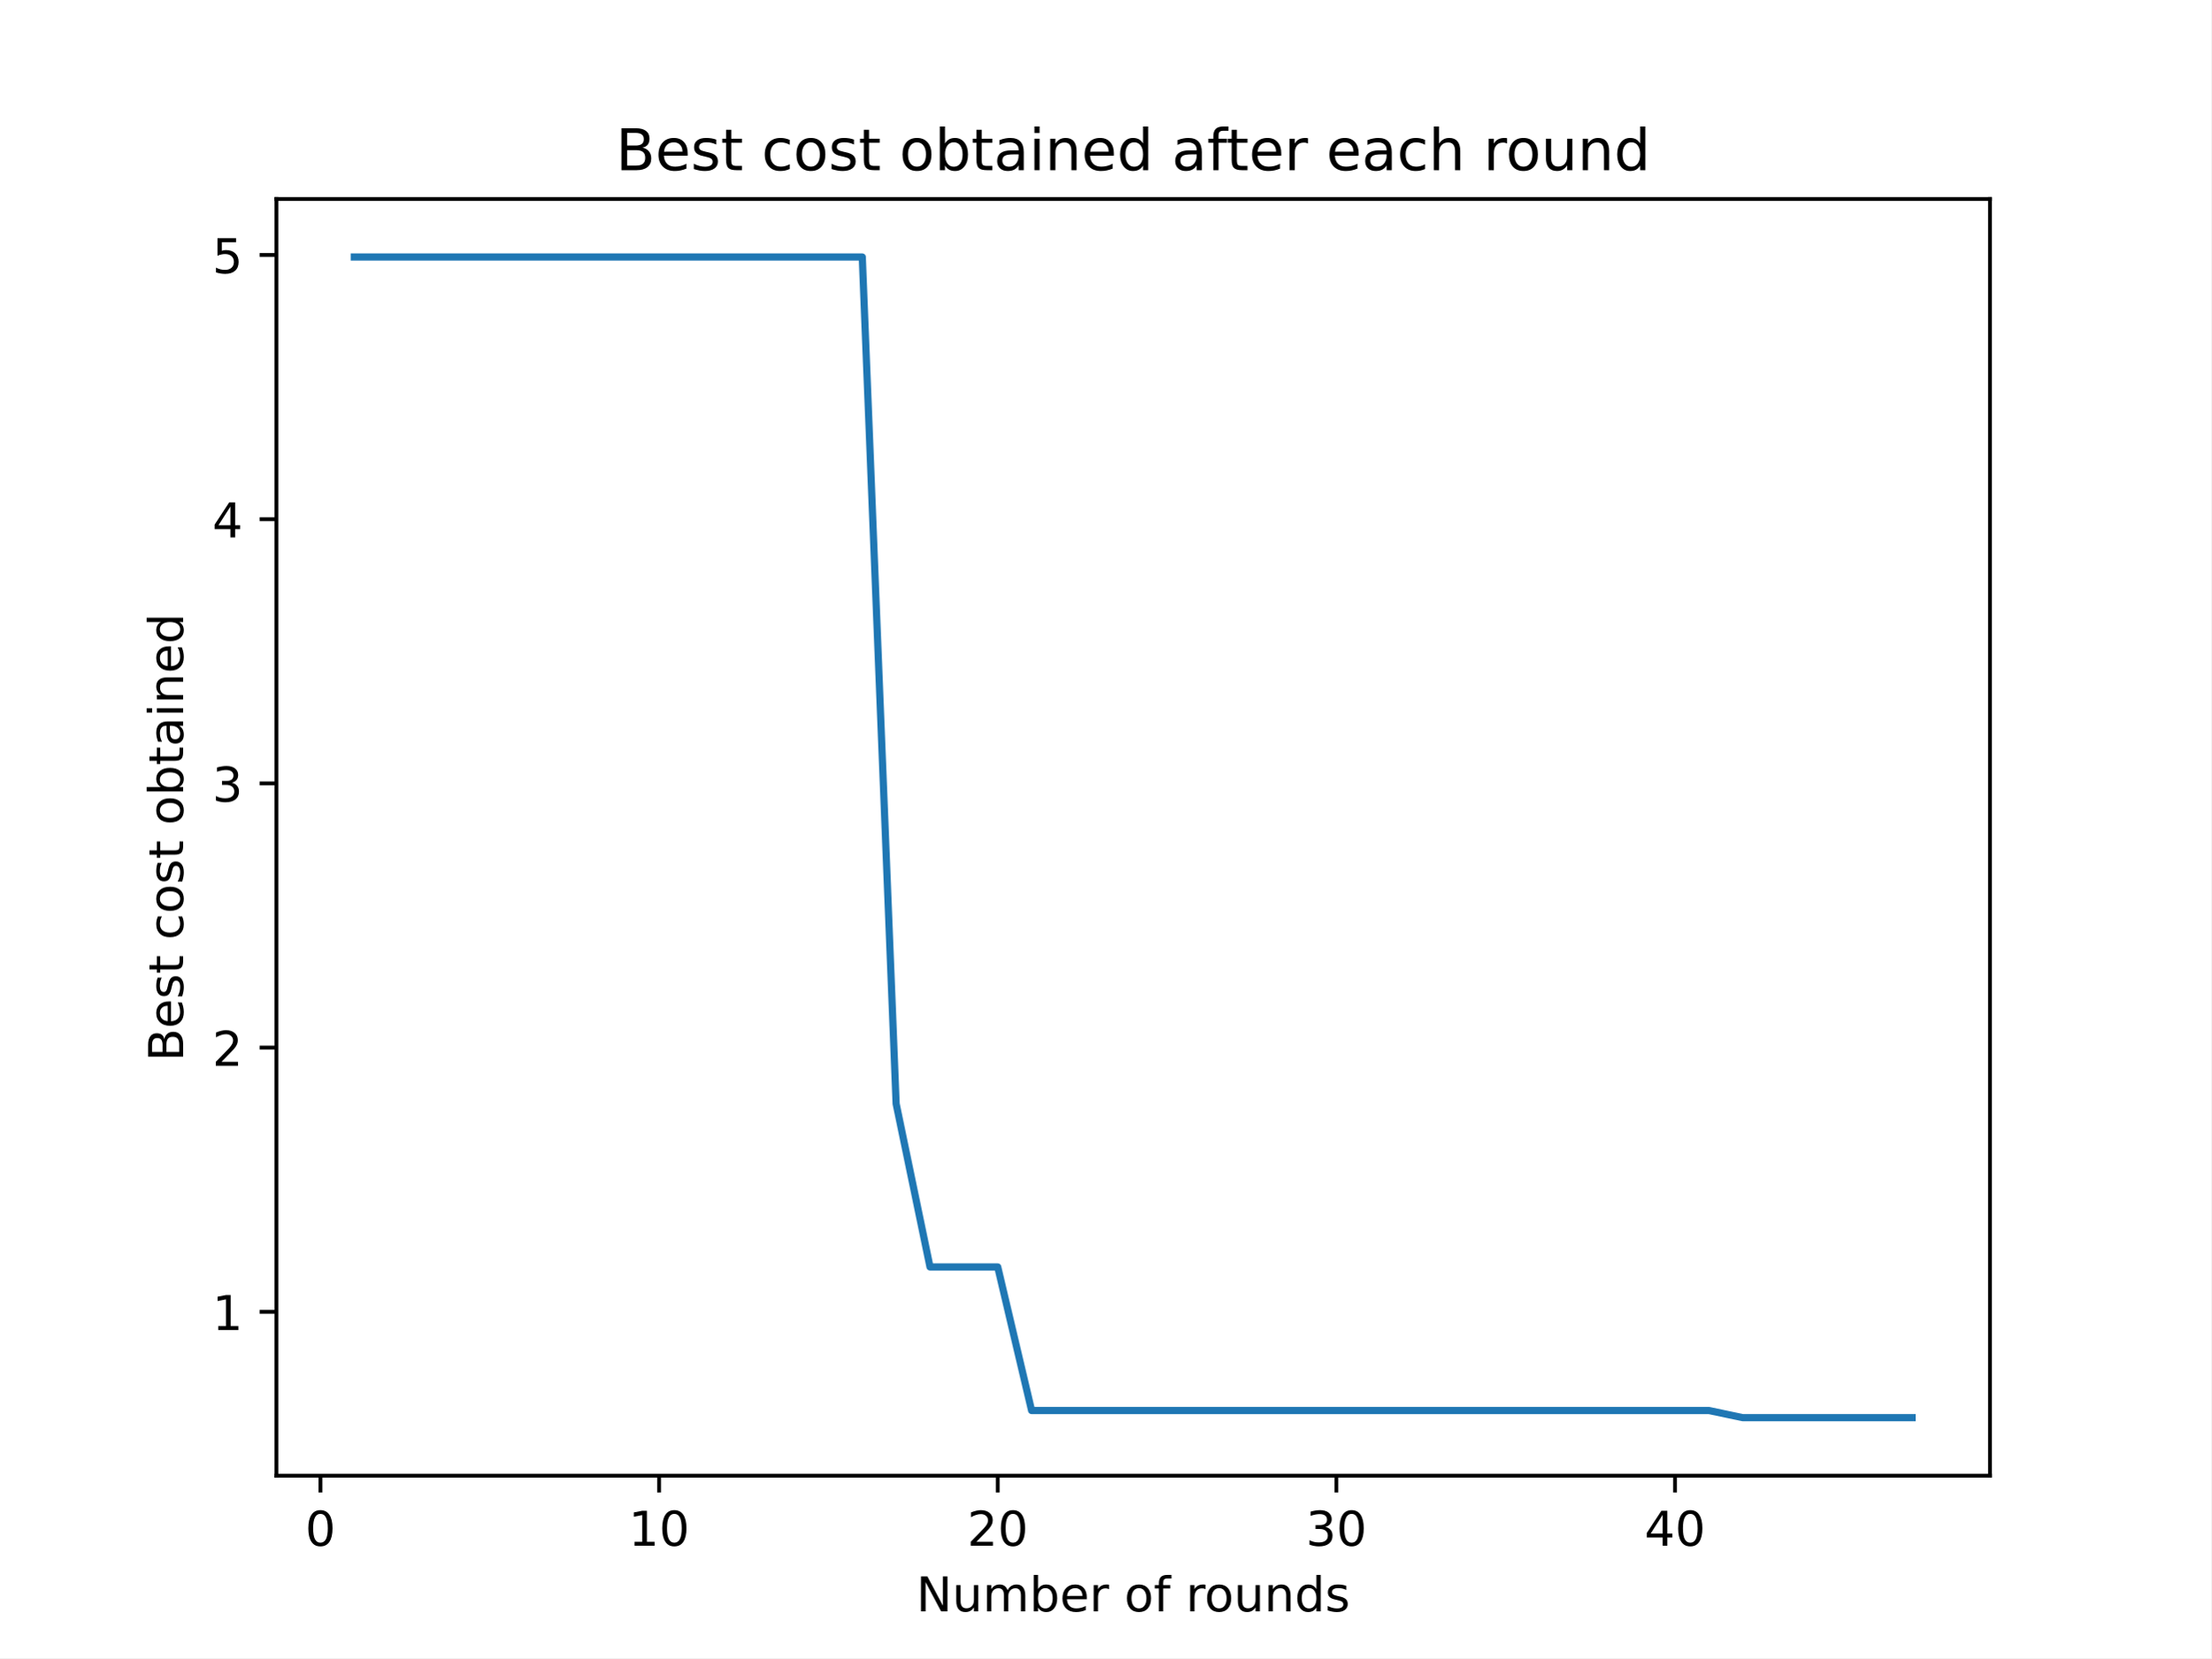
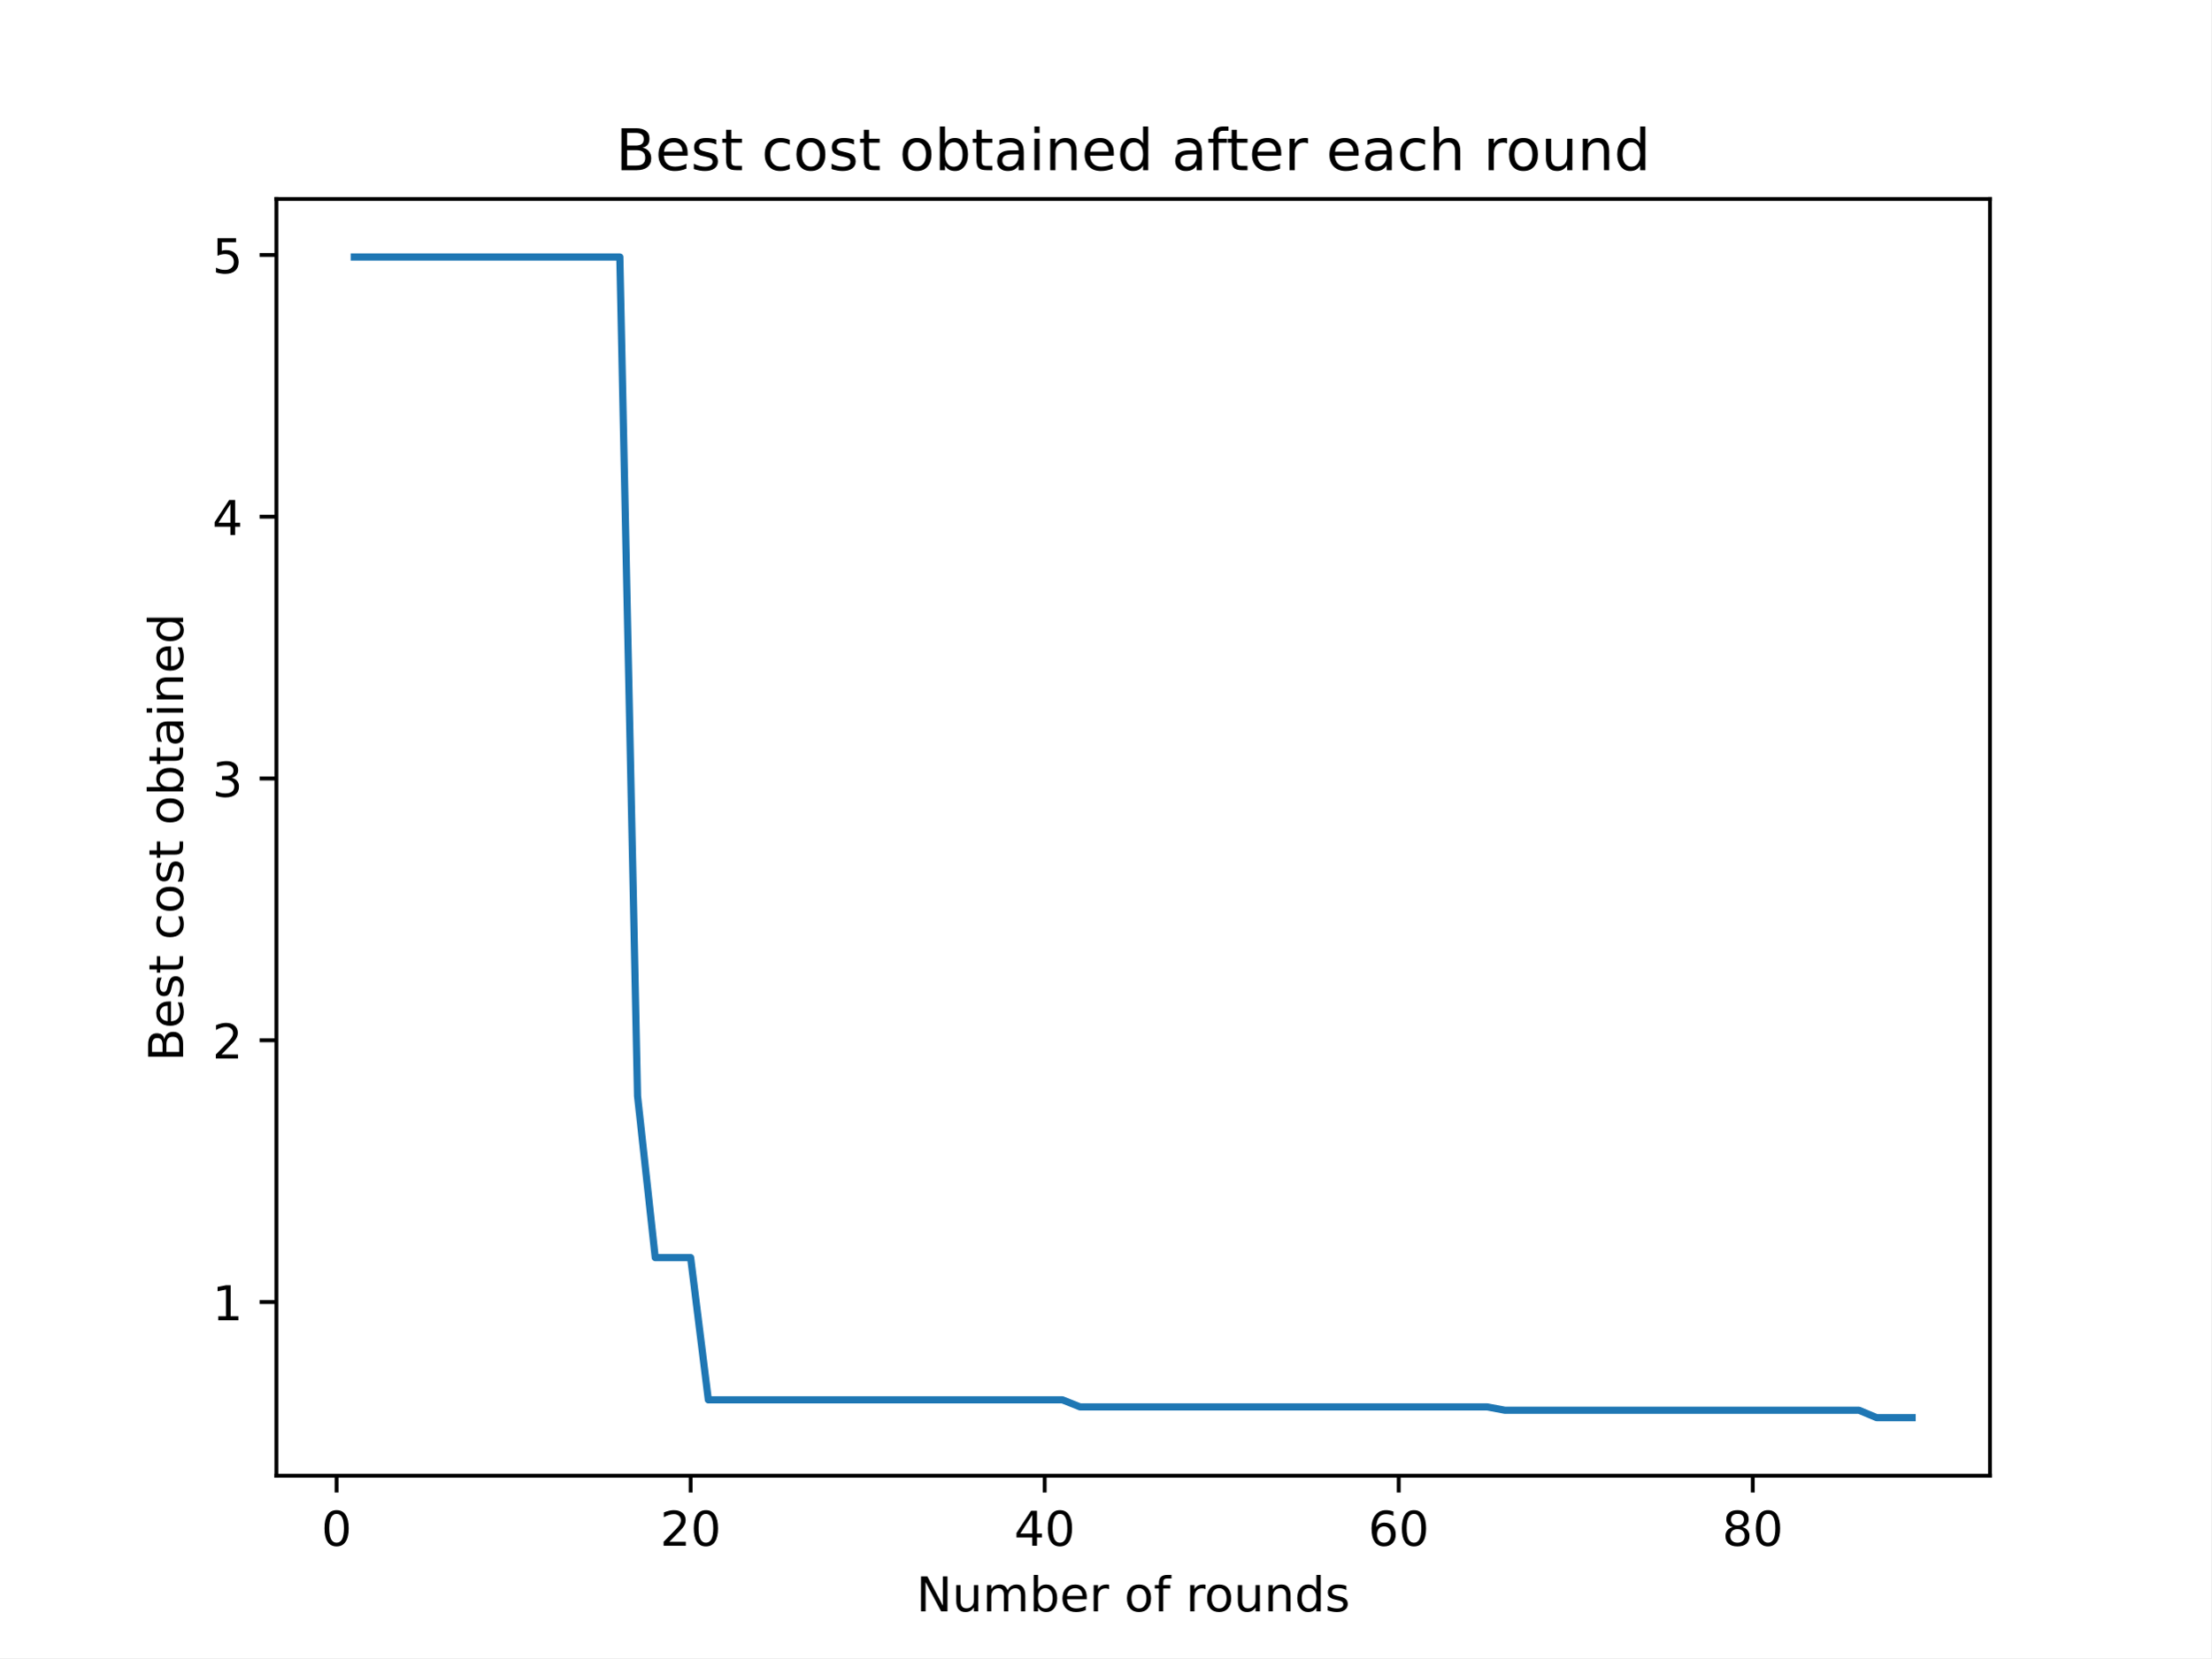
<svg xmlns="http://www.w3.org/2000/svg" xmlns:xlink="http://www.w3.org/1999/xlink" height="345.6pt" version="1.1" viewBox="0 0 460.8 345.6" width="460.8pt">
  <defs>
    <style type="text/css">*{stroke-linecap:butt;stroke-linejoin:round;}</style>
  </defs>
  <g id="figure_1">
    <g id="patch_1">
      <path d="M 0 345.6  L 460.8 345.6  L 460.8 0  L 0 0  z " style="fill:#ffffff;" />
    </g>
    <g id="axes_1">
      <g id="patch_2">
        <path d="M 57.6 307.584  L 414.72 307.584  L 414.72 41.472  L 57.6 41.472  z " style="fill:#ffffff;" />
      </g>
      <g id="matplotlib.axis_1">
        <g id="xtick_1">
          <g id="line2d_1">
            <defs>
-               <path d="M 0 0  L 0 3.5  " id="m5c3ffb0a10" style="stroke:#000000;stroke-width:0.8;" />
-             </defs>
-             <g>
-               <use style="stroke:#000000;stroke-width:0.8;" x="66.775" xlink:href="#m5c3ffb0a10" y="307.584" />
+               <path d="M 0 0  L 0 3.5  " id="m50b54defd4" style="stroke:#000000;stroke-width:0.8;" />
+             </defs>
+             <g>
+               <use style="stroke:#000000;stroke-width:0.8;" x="70.143" xlink:href="#m50b54defd4" y="307.584" />
            </g>
          </g>
          <g id="text_1">
-             <g transform="translate(63.59377 322.1824)scale(0.1 -0.1)">
+             <g transform="translate(66.96222 322.1824)scale(0.1 -0.1)">
              <defs>
                <path d="M 31.781 66.406  Q 24.172 66.406 20.328 58.906  Q 16.5 51.422 16.5 36.375  Q 16.5 21.391 20.328 13.891  Q 24.172 6.391 31.781 6.391  Q 39.453 6.391 43.281 13.891  Q 47.125 21.391 47.125 36.375  Q 47.125 51.422 43.281 58.906  Q 39.453 66.406 31.781 66.406  z M 31.781 74.219  Q 44.047 74.219 50.516 64.516  Q 56.984 54.828 56.984 36.375  Q 56.984 17.969 50.516 8.266  Q 44.047 -1.422 31.781 -1.422  Q 19.531 -1.422 13.062 8.266  Q 6.594 17.969 6.594 36.375  Q 6.594 54.828 13.062 64.516  Q 19.531 74.219 31.781 74.219  z " id="DejaVuSans-48" />
              </defs>
              <use xlink:href="#DejaVuSans-48" />
            </g>
          </g>
        </g>
        <g id="xtick_2">
          <g id="line2d_2">
            <g>
-               <use style="stroke:#000000;stroke-width:0.8;" x="137.352" xlink:href="#m5c3ffb0a10" y="307.584" />
+               <use style="stroke:#000000;stroke-width:0.8;" x="143.929" xlink:href="#m50b54defd4" y="307.584" />
            </g>
          </g>
          <g id="text_2">
-             <g transform="translate(130.9896 322.1824)scale(0.1 -0.1)">
-               <defs>
-                 <path d="M 12.406 8.297  L 28.516 8.297  L 28.516 63.922  L 10.984 60.406  L 10.984 69.391  L 28.422 72.906  L 38.281 72.906  L 38.281 8.297  L 54.391 8.297  L 54.391 0  L 12.406 0  z " id="DejaVuSans-49" />
-               </defs>
-               <use xlink:href="#DejaVuSans-49" />
+             <g transform="translate(137.5661 322.1824)scale(0.1 -0.1)">
+               <defs>
+                 <path d="M 19.188 8.297  L 53.609 8.297  L 53.609 0  L 7.328 0  L 7.328 8.297  Q 12.938 14.109 22.625 23.891  Q 32.328 33.688 34.812 36.531  Q 39.547 41.844 41.422 45.531  Q 43.312 49.219 43.312 52.781  Q 43.312 58.594 39.234 62.25  Q 35.156 65.922 28.609 65.922  Q 23.969 65.922 18.812 64.312  Q 13.672 62.703 7.812 59.422  L 7.812 69.391  Q 13.766 71.781 18.938 73  Q 24.125 74.219 28.422 74.219  Q 39.75 74.219 46.484 68.547  Q 53.219 62.891 53.219 53.422  Q 53.219 48.922 51.531 44.891  Q 49.859 40.875 45.406 35.406  Q 44.188 33.984 37.641 27.219  Q 31.109 20.453 19.188 8.297  z " id="DejaVuSans-50" />
+               </defs>
+               <use xlink:href="#DejaVuSans-50" />
              <use x="63.623" xlink:href="#DejaVuSans-48" />
            </g>
          </g>
        </g>
        <g id="xtick_3">
          <g id="line2d_3">
            <g>
-               <use style="stroke:#000000;stroke-width:0.8;" x="207.929" xlink:href="#m5c3ffb0a10" y="307.584" />
+               <use style="stroke:#000000;stroke-width:0.8;" x="217.714" xlink:href="#m50b54defd4" y="307.584" />
            </g>
          </g>
          <g id="text_3">
-             <g transform="translate(201.5667 322.1824)scale(0.1 -0.1)">
-               <defs>
-                 <path d="M 19.188 8.297  L 53.609 8.297  L 53.609 0  L 7.328 0  L 7.328 8.297  Q 12.938 14.109 22.625 23.891  Q 32.328 33.688 34.812 36.531  Q 39.547 41.844 41.422 45.531  Q 43.312 49.219 43.312 52.781  Q 43.312 58.594 39.234 62.25  Q 35.156 65.922 28.609 65.922  Q 23.969 65.922 18.812 64.312  Q 13.672 62.703 7.812 59.422  L 7.812 69.391  Q 13.766 71.781 18.938 73  Q 24.125 74.219 28.422 74.219  Q 39.75 74.219 46.484 68.547  Q 53.219 62.891 53.219 53.422  Q 53.219 48.922 51.531 44.891  Q 49.859 40.875 45.406 35.406  Q 44.188 33.984 37.641 27.219  Q 31.109 20.453 19.188 8.297  z " id="DejaVuSans-50" />
-               </defs>
-               <use xlink:href="#DejaVuSans-50" />
+             <g transform="translate(211.3512 322.1824)scale(0.1 -0.1)">
+               <defs>
+                 <path d="M 37.797 64.312  L 12.891 25.391  L 37.797 25.391  z M 35.203 72.906  L 47.609 72.906  L 47.609 25.391  L 58.016 25.391  L 58.016 17.188  L 47.609 17.188  L 47.609 0  L 37.797 0  L 37.797 17.188  L 4.891 17.188  L 4.891 26.703  z " id="DejaVuSans-52" />
+               </defs>
+               <use xlink:href="#DejaVuSans-52" />
              <use x="63.623" xlink:href="#DejaVuSans-48" />
            </g>
          </g>
        </g>
        <g id="xtick_4">
          <g id="line2d_4">
            <g>
-               <use style="stroke:#000000;stroke-width:0.8;" x="278.506" xlink:href="#m5c3ffb0a10" y="307.584" />
+               <use style="stroke:#000000;stroke-width:0.8;" x="291.499" xlink:href="#m50b54defd4" y="307.584" />
            </g>
          </g>
          <g id="text_4">
-             <g transform="translate(272.1437 322.1824)scale(0.1 -0.1)">
-               <defs>
-                 <path d="M 40.578 39.312  Q 47.656 37.797 51.625 33  Q 55.609 28.219 55.609 21.188  Q 55.609 10.406 48.188 4.484  Q 40.766 -1.422 27.094 -1.422  Q 22.516 -1.422 17.656 -0.516  Q 12.797 0.391 7.625 2.203  L 7.625 11.719  Q 11.719 9.328 16.594 8.109  Q 21.484 6.891 26.812 6.891  Q 36.078 6.891 40.938 10.547  Q 45.797 14.203 45.797 21.188  Q 45.797 27.641 41.281 31.266  Q 36.766 34.906 28.719 34.906  L 20.219 34.906  L 20.219 43.016  L 29.109 43.016  Q 36.375 43.016 40.234 45.922  Q 44.094 48.828 44.094 54.297  Q 44.094 59.906 40.109 62.906  Q 36.141 65.922 28.719 65.922  Q 24.656 65.922 20.016 65.031  Q 15.375 64.156 9.812 62.312  L 9.812 71.094  Q 15.438 72.656 20.344 73.438  Q 25.25 74.219 29.594 74.219  Q 40.828 74.219 47.359 69.109  Q 53.906 64.016 53.906 55.328  Q 53.906 49.266 50.438 45.094  Q 46.969 40.922 40.578 39.312  z " id="DejaVuSans-51" />
-               </defs>
-               <use xlink:href="#DejaVuSans-51" />
+             <g transform="translate(285.1363 322.1824)scale(0.1 -0.1)">
+               <defs>
+                 <path d="M 33.016 40.375  Q 26.375 40.375 22.484 35.828  Q 18.609 31.297 18.609 23.391  Q 18.609 15.531 22.484 10.953  Q 26.375 6.391 33.016 6.391  Q 39.656 6.391 43.531 10.953  Q 47.406 15.531 47.406 23.391  Q 47.406 31.297 43.531 35.828  Q 39.656 40.375 33.016 40.375  z M 52.594 71.297  L 52.594 62.312  Q 48.875 64.062 45.094 64.984  Q 41.312 65.922 37.594 65.922  Q 27.828 65.922 22.672 59.328  Q 17.531 52.734 16.797 39.406  Q 19.672 43.656 24.016 45.922  Q 28.375 48.188 33.594 48.188  Q 44.578 48.188 50.953 41.516  Q 57.328 34.859 57.328 23.391  Q 57.328 12.156 50.688 5.359  Q 44.047 -1.422 33.016 -1.422  Q 20.359 -1.422 13.672 8.266  Q 6.984 17.969 6.984 36.375  Q 6.984 53.656 15.188 63.938  Q 23.391 74.219 37.203 74.219  Q 40.922 74.219 44.703 73.484  Q 48.484 72.75 52.594 71.297  z " id="DejaVuSans-54" />
+               </defs>
+               <use xlink:href="#DejaVuSans-54" />
              <use x="63.623" xlink:href="#DejaVuSans-48" />
            </g>
          </g>
        </g>
        <g id="xtick_5">
          <g id="line2d_5">
            <g>
-               <use style="stroke:#000000;stroke-width:0.8;" x="349.083" xlink:href="#m5c3ffb0a10" y="307.584" />
+               <use style="stroke:#000000;stroke-width:0.8;" x="365.284" xlink:href="#m50b54defd4" y="307.584" />
            </g>
          </g>
          <g id="text_5">
-             <g transform="translate(342.7208 322.1824)scale(0.1 -0.1)">
-               <defs>
-                 <path d="M 37.797 64.312  L 12.891 25.391  L 37.797 25.391  z M 35.203 72.906  L 47.609 72.906  L 47.609 25.391  L 58.016 25.391  L 58.016 17.188  L 47.609 17.188  L 47.609 0  L 37.797 0  L 37.797 17.188  L 4.891 17.188  L 4.891 26.703  z " id="DejaVuSans-52" />
-               </defs>
-               <use xlink:href="#DejaVuSans-52" />
+             <g transform="translate(358.9215 322.1824)scale(0.1 -0.1)">
+               <defs>
+                 <path d="M 31.781 34.625  Q 24.75 34.625 20.719 30.859  Q 16.703 27.094 16.703 20.516  Q 16.703 13.922 20.719 10.156  Q 24.75 6.391 31.781 6.391  Q 38.812 6.391 42.859 10.172  Q 46.922 13.969 46.922 20.516  Q 46.922 27.094 42.891 30.859  Q 38.875 34.625 31.781 34.625  z M 21.922 38.812  Q 15.578 40.375 12.031 44.719  Q 8.5 49.078 8.5 55.328  Q 8.5 64.062 14.719 69.141  Q 20.953 74.219 31.781 74.219  Q 42.672 74.219 48.875 69.141  Q 55.078 64.062 55.078 55.328  Q 55.078 49.078 51.531 44.719  Q 48 40.375 41.703 38.812  Q 48.828 37.156 52.797 32.312  Q 56.781 27.484 56.781 20.516  Q 56.781 9.906 50.312 4.234  Q 43.844 -1.422 31.781 -1.422  Q 19.734 -1.422 13.25 4.234  Q 6.781 9.906 6.781 20.516  Q 6.781 27.484 10.781 32.312  Q 14.797 37.156 21.922 38.812  z M 18.312 54.391  Q 18.312 48.734 21.844 45.562  Q 25.391 42.391 31.781 42.391  Q 38.141 42.391 41.719 45.562  Q 45.312 48.734 45.312 54.391  Q 45.312 60.062 41.719 63.234  Q 38.141 66.406 31.781 66.406  Q 25.391 66.406 21.844 63.234  Q 18.312 60.062 18.312 54.391  z " id="DejaVuSans-56" />
+               </defs>
+               <use xlink:href="#DejaVuSans-56" />
              <use x="63.623" xlink:href="#DejaVuSans-48" />
            </g>
          </g>
        </g>
        <g id="text_6">
          <g transform="translate(190.9577 335.8606)scale(0.1 -0.1)">
            <defs>
              <path d="M 9.812 72.906  L 23.094 72.906  L 55.422 11.922  L 55.422 72.906  L 64.984 72.906  L 64.984 0  L 51.703 0  L 19.391 60.984  L 19.391 0  L 9.812 0  z " id="DejaVuSans-78" />
              <path d="M 8.5 21.578  L 8.5 54.688  L 17.484 54.688  L 17.484 21.922  Q 17.484 14.156 20.5 10.266  Q 23.531 6.391 29.594 6.391  Q 36.859 6.391 41.078 11.031  Q 45.312 15.672 45.312 23.688  L 45.312 54.688  L 54.297 54.688  L 54.297 0  L 45.312 0  L 45.312 8.406  Q 42.047 3.422 37.719 1  Q 33.406 -1.422 27.688 -1.422  Q 18.266 -1.422 13.375 4.438  Q 8.5 10.297 8.5 21.578  z M 31.109 56  z " id="DejaVuSans-117" />
              <path d="M 52 44.188  Q 55.375 50.25 60.062 53.125  Q 64.75 56 71.094 56  Q 79.641 56 84.281 50.016  Q 88.922 44.047 88.922 33.016  L 88.922 0  L 79.891 0  L 79.891 32.719  Q 79.891 40.578 77.094 44.375  Q 74.312 48.188 68.609 48.188  Q 61.625 48.188 57.562 43.547  Q 53.516 38.922 53.516 30.906  L 53.516 0  L 44.484 0  L 44.484 32.719  Q 44.484 40.625 41.703 44.406  Q 38.922 48.188 33.109 48.188  Q 26.219 48.188 22.156 43.531  Q 18.109 38.875 18.109 30.906  L 18.109 0  L 9.078 0  L 9.078 54.688  L 18.109 54.688  L 18.109 46.188  Q 21.188 51.219 25.484 53.609  Q 29.781 56 35.688 56  Q 41.656 56 45.828 52.969  Q 50 49.953 52 44.188  z " id="DejaVuSans-109" />
              <path d="M 48.688 27.297  Q 48.688 37.203 44.609 42.844  Q 40.531 48.484 33.406 48.484  Q 26.266 48.484 22.188 42.844  Q 18.109 37.203 18.109 27.297  Q 18.109 17.391 22.188 11.75  Q 26.266 6.109 33.406 6.109  Q 40.531 6.109 44.609 11.75  Q 48.688 17.391 48.688 27.297  z M 18.109 46.391  Q 20.953 51.266 25.266 53.625  Q 29.594 56 35.594 56  Q 45.562 56 51.781 48.094  Q 58.016 40.188 58.016 27.297  Q 58.016 14.406 51.781 6.484  Q 45.562 -1.422 35.594 -1.422  Q 29.594 -1.422 25.266 0.953  Q 20.953 3.328 18.109 8.203  L 18.109 0  L 9.078 0  L 9.078 75.984  L 18.109 75.984  z " id="DejaVuSans-98" />
              <path d="M 56.203 29.594  L 56.203 25.203  L 14.891 25.203  Q 15.484 15.922 20.484 11.062  Q 25.484 6.203 34.422 6.203  Q 39.594 6.203 44.453 7.469  Q 49.312 8.734 54.109 11.281  L 54.109 2.781  Q 49.266 0.734 44.188 -0.344  Q 39.109 -1.422 33.891 -1.422  Q 20.797 -1.422 13.156 6.188  Q 5.516 13.812 5.516 26.812  Q 5.516 40.234 12.766 48.109  Q 20.016 56 32.328 56  Q 43.359 56 49.781 48.891  Q 56.203 41.797 56.203 29.594  z M 47.219 32.234  Q 47.125 39.594 43.094 43.984  Q 39.062 48.391 32.422 48.391  Q 24.906 48.391 20.391 44.141  Q 15.875 39.891 15.188 32.172  z " id="DejaVuSans-101" />
              <path d="M 41.109 46.297  Q 39.594 47.172 37.812 47.578  Q 36.031 48 33.891 48  Q 26.266 48 22.188 43.047  Q 18.109 38.094 18.109 28.812  L 18.109 0  L 9.078 0  L 9.078 54.688  L 18.109 54.688  L 18.109 46.188  Q 20.953 51.172 25.484 53.578  Q 30.031 56 36.531 56  Q 37.453 56 38.578 55.875  Q 39.703 55.766 41.062 55.516  z " id="DejaVuSans-114" />
              <path id="DejaVuSans-32" />
              <path d="M 30.609 48.391  Q 23.391 48.391 19.188 42.75  Q 14.984 37.109 14.984 27.297  Q 14.984 17.484 19.156 11.844  Q 23.344 6.203 30.609 6.203  Q 37.797 6.203 41.984 11.859  Q 46.188 17.531 46.188 27.297  Q 46.188 37.016 41.984 42.703  Q 37.797 48.391 30.609 48.391  z M 30.609 56  Q 42.328 56 49.016 48.375  Q 55.719 40.766 55.719 27.297  Q 55.719 13.875 49.016 6.219  Q 42.328 -1.422 30.609 -1.422  Q 18.844 -1.422 12.172 6.219  Q 5.516 13.875 5.516 27.297  Q 5.516 40.766 12.172 48.375  Q 18.844 56 30.609 56  z " id="DejaVuSans-111" />
              <path d="M 37.109 75.984  L 37.109 68.5  L 28.516 68.5  Q 23.688 68.5 21.797 66.547  Q 19.922 64.594 19.922 59.516  L 19.922 54.688  L 34.719 54.688  L 34.719 47.703  L 19.922 47.703  L 19.922 0  L 10.891 0  L 10.891 47.703  L 2.297 47.703  L 2.297 54.688  L 10.891 54.688  L 10.891 58.5  Q 10.891 67.625 15.141 71.797  Q 19.391 75.984 28.609 75.984  z " id="DejaVuSans-102" />
              <path d="M 54.891 33.016  L 54.891 0  L 45.906 0  L 45.906 32.719  Q 45.906 40.484 42.875 44.328  Q 39.844 48.188 33.797 48.188  Q 26.516 48.188 22.312 43.547  Q 18.109 38.922 18.109 30.906  L 18.109 0  L 9.078 0  L 9.078 54.688  L 18.109 54.688  L 18.109 46.188  Q 21.344 51.125 25.703 53.562  Q 30.078 56 35.797 56  Q 45.219 56 50.047 50.172  Q 54.891 44.344 54.891 33.016  z " id="DejaVuSans-110" />
              <path d="M 45.406 46.391  L 45.406 75.984  L 54.391 75.984  L 54.391 0  L 45.406 0  L 45.406 8.203  Q 42.578 3.328 38.25 0.953  Q 33.938 -1.422 27.875 -1.422  Q 17.969 -1.422 11.734 6.484  Q 5.516 14.406 5.516 27.297  Q 5.516 40.188 11.734 48.094  Q 17.969 56 27.875 56  Q 33.938 56 38.25 53.625  Q 42.578 51.266 45.406 46.391  z M 14.797 27.297  Q 14.797 17.391 18.875 11.75  Q 22.953 6.109 30.078 6.109  Q 37.203 6.109 41.297 11.75  Q 45.406 17.391 45.406 27.297  Q 45.406 37.203 41.297 42.844  Q 37.203 48.484 30.078 48.484  Q 22.953 48.484 18.875 42.844  Q 14.797 37.203 14.797 27.297  z " id="DejaVuSans-100" />
              <path d="M 44.281 53.078  L 44.281 44.578  Q 40.484 46.531 36.375 47.5  Q 32.281 48.484 27.875 48.484  Q 21.188 48.484 17.844 46.438  Q 14.5 44.391 14.5 40.281  Q 14.5 37.156 16.891 35.375  Q 19.281 33.594 26.516 31.984  L 29.594 31.297  Q 39.156 29.25 43.188 25.516  Q 47.219 21.781 47.219 15.094  Q 47.219 7.469 41.188 3.016  Q 35.156 -1.422 24.609 -1.422  Q 20.219 -1.422 15.453 -0.562  Q 10.688 0.297 5.422 2  L 5.422 11.281  Q 10.406 8.688 15.234 7.391  Q 20.062 6.109 24.812 6.109  Q 31.156 6.109 34.562 8.281  Q 37.984 10.453 37.984 14.406  Q 37.984 18.062 35.516 20.016  Q 33.062 21.969 24.703 23.781  L 21.578 24.516  Q 13.234 26.266 9.516 29.906  Q 5.812 33.547 5.812 39.891  Q 5.812 47.609 11.281 51.797  Q 16.75 56 26.812 56  Q 31.781 56 36.172 55.266  Q 40.578 54.547 44.281 53.078  z " id="DejaVuSans-115" />
            </defs>
            <use xlink:href="#DejaVuSans-78" />
            <use x="74.805" xlink:href="#DejaVuSans-117" />
            <use x="138.184" xlink:href="#DejaVuSans-109" />
            <use x="235.596" xlink:href="#DejaVuSans-98" />
            <use x="299.072" xlink:href="#DejaVuSans-101" />
            <use x="360.596" xlink:href="#DejaVuSans-114" />
            <use x="401.709" xlink:href="#DejaVuSans-32" />
            <use x="433.496" xlink:href="#DejaVuSans-111" />
            <use x="494.678" xlink:href="#DejaVuSans-102" />
            <use x="529.883" xlink:href="#DejaVuSans-32" />
            <use x="561.67" xlink:href="#DejaVuSans-114" />
            <use x="600.533" xlink:href="#DejaVuSans-111" />
            <use x="661.715" xlink:href="#DejaVuSans-117" />
            <use x="725.094" xlink:href="#DejaVuSans-110" />
            <use x="788.473" xlink:href="#DejaVuSans-100" />
            <use x="851.949" xlink:href="#DejaVuSans-115" />
          </g>
        </g>
      </g>
      <g id="matplotlib.axis_2">
        <g id="ytick_1">
          <g id="line2d_6">
            <defs>
-               <path d="M 0 0  L -3.5 0  " id="mb8770b7f5b" style="stroke:#000000;stroke-width:0.8;" />
-             </defs>
-             <g>
-               <use style="stroke:#000000;stroke-width:0.8;" x="57.6" xlink:href="#mb8770b7f5b" y="273.425" />
+               <path d="M 0 0  L -3.5 0  " id="m83000feb7c" style="stroke:#000000;stroke-width:0.8;" />
+             </defs>
+             <g>
+               <use style="stroke:#000000;stroke-width:0.8;" x="57.6" xlink:href="#m83000feb7c" y="271.387" />
            </g>
          </g>
          <g id="text_7">
-             <g transform="translate(44.2375 277.224)scale(0.1 -0.1)">
+             <g transform="translate(44.2375 275.186)scale(0.1 -0.1)">
+               <defs>
+                 <path d="M 12.406 8.297  L 28.516 8.297  L 28.516 63.922  L 10.984 60.406  L 10.984 69.391  L 28.422 72.906  L 38.281 72.906  L 38.281 8.297  L 54.391 8.297  L 54.391 0  L 12.406 0  z " id="DejaVuSans-49" />
+               </defs>
              <use xlink:href="#DejaVuSans-49" />
            </g>
          </g>
        </g>
        <g id="ytick_2">
          <g id="line2d_7">
            <g>
-               <use style="stroke:#000000;stroke-width:0.8;" x="57.6" xlink:href="#mb8770b7f5b" y="218.352" />
+               <use style="stroke:#000000;stroke-width:0.8;" x="57.6" xlink:href="#m83000feb7c" y="216.825" />
            </g>
          </g>
          <g id="text_8">
-             <g transform="translate(44.2375 222.1515)scale(0.1 -0.1)">
+             <g transform="translate(44.2375 220.624)scale(0.1 -0.1)">
              <use xlink:href="#DejaVuSans-50" />
            </g>
          </g>
        </g>
        <g id="ytick_3">
          <g id="line2d_8">
            <g>
-               <use style="stroke:#000000;stroke-width:0.8;" x="57.6" xlink:href="#mb8770b7f5b" y="163.28" />
+               <use style="stroke:#000000;stroke-width:0.8;" x="57.6" xlink:href="#m83000feb7c" y="162.263" />
            </g>
          </g>
          <g id="text_9">
-             <g transform="translate(44.2375 167.079)scale(0.1 -0.1)">
+             <g transform="translate(44.2375 166.062)scale(0.1 -0.1)">
+               <defs>
+                 <path d="M 40.578 39.312  Q 47.656 37.797 51.625 33  Q 55.609 28.219 55.609 21.188  Q 55.609 10.406 48.188 4.484  Q 40.766 -1.422 27.094 -1.422  Q 22.516 -1.422 17.656 -0.516  Q 12.797 0.391 7.625 2.203  L 7.625 11.719  Q 11.719 9.328 16.594 8.109  Q 21.484 6.891 26.812 6.891  Q 36.078 6.891 40.938 10.547  Q 45.797 14.203 45.797 21.188  Q 45.797 27.641 41.281 31.266  Q 36.766 34.906 28.719 34.906  L 20.219 34.906  L 20.219 43.016  L 29.109 43.016  Q 36.375 43.016 40.234 45.922  Q 44.094 48.828 44.094 54.297  Q 44.094 59.906 40.109 62.906  Q 36.141 65.922 28.719 65.922  Q 24.656 65.922 20.016 65.031  Q 15.375 64.156 9.812 62.312  L 9.812 71.094  Q 15.438 72.656 20.344 73.438  Q 25.25 74.219 29.594 74.219  Q 40.828 74.219 47.359 69.109  Q 53.906 64.016 53.906 55.328  Q 53.906 49.266 50.438 45.094  Q 46.969 40.922 40.578 39.312  z " id="DejaVuSans-51" />
+               </defs>
              <use xlink:href="#DejaVuSans-51" />
            </g>
          </g>
        </g>
        <g id="ytick_4">
          <g id="line2d_9">
            <g>
-               <use style="stroke:#000000;stroke-width:0.8;" x="57.6" xlink:href="#mb8770b7f5b" y="108.207" />
+               <use style="stroke:#000000;stroke-width:0.8;" x="57.6" xlink:href="#m83000feb7c" y="107.701" />
            </g>
          </g>
          <g id="text_10">
-             <g transform="translate(44.2375 112.0066)scale(0.1 -0.1)">
+             <g transform="translate(44.2375 111.5001)scale(0.1 -0.1)">
              <use xlink:href="#DejaVuSans-52" />
            </g>
          </g>
        </g>
        <g id="ytick_5">
          <g id="line2d_10">
            <g>
-               <use style="stroke:#000000;stroke-width:0.8;" x="57.6" xlink:href="#mb8770b7f5b" y="53.135" />
+               <use style="stroke:#000000;stroke-width:0.8;" x="57.6" xlink:href="#m83000feb7c" y="53.139" />
            </g>
          </g>
          <g id="text_11">
-             <g transform="translate(44.2375 56.93407)scale(0.1 -0.1)">
+             <g transform="translate(44.2375 56.93809)scale(0.1 -0.1)">
              <defs>
                <path d="M 10.797 72.906  L 49.516 72.906  L 49.516 64.594  L 19.828 64.594  L 19.828 46.734  Q 21.969 47.469 24.109 47.828  Q 26.266 48.188 28.422 48.188  Q 40.625 48.188 47.75 41.5  Q 54.891 34.812 54.891 23.391  Q 54.891 11.625 47.562 5.094  Q 40.234 -1.422 26.906 -1.422  Q 22.312 -1.422 17.547 -0.641  Q 12.797 0.141 7.719 1.703  L 7.719 11.625  Q 12.109 9.234 16.797 8.062  Q 21.484 6.891 26.703 6.891  Q 35.156 6.891 40.078 11.328  Q 45.016 15.766 45.016 23.391  Q 45.016 31 40.078 35.438  Q 35.156 39.891 26.703 39.891  Q 22.75 39.891 18.812 39.016  Q 14.891 38.141 10.797 36.281  z " id="DejaVuSans-53" />
              </defs>
              <use xlink:href="#DejaVuSans-53" />
            </g>
          </g>
        </g>
        <g id="text_12">
          <g transform="translate(38.15781 221.2178)rotate(-90)scale(0.1 -0.1)">
            <defs>
              <path d="M 19.672 34.812  L 19.672 8.109  L 35.5 8.109  Q 43.453 8.109 47.281 11.406  Q 51.125 14.703 51.125 21.484  Q 51.125 28.328 47.281 31.562  Q 43.453 34.812 35.5 34.812  z M 19.672 64.797  L 19.672 42.828  L 34.281 42.828  Q 41.5 42.828 45.031 45.531  Q 48.578 48.25 48.578 53.812  Q 48.578 59.328 45.031 62.062  Q 41.5 64.797 34.281 64.797  z M 9.812 72.906  L 35.016 72.906  Q 46.297 72.906 52.391 68.219  Q 58.5 63.531 58.5 54.891  Q 58.5 48.188 55.375 44.234  Q 52.25 40.281 46.188 39.312  Q 53.469 37.75 57.5 32.781  Q 61.531 27.828 61.531 20.406  Q 61.531 10.641 54.891 5.312  Q 48.25 0 35.984 0  L 9.812 0  z " id="DejaVuSans-66" />
              <path d="M 18.312 70.219  L 18.312 54.688  L 36.812 54.688  L 36.812 47.703  L 18.312 47.703  L 18.312 18.016  Q 18.312 11.328 20.141 9.422  Q 21.969 7.516 27.594 7.516  L 36.812 7.516  L 36.812 0  L 27.594 0  Q 17.188 0 13.234 3.875  Q 9.281 7.766 9.281 18.016  L 9.281 47.703  L 2.688 47.703  L 2.688 54.688  L 9.281 54.688  L 9.281 70.219  z " id="DejaVuSans-116" />
              <path d="M 48.781 52.594  L 48.781 44.188  Q 44.969 46.297 41.141 47.344  Q 37.312 48.391 33.406 48.391  Q 24.656 48.391 19.812 42.844  Q 14.984 37.312 14.984 27.297  Q 14.984 17.281 19.812 11.734  Q 24.656 6.203 33.406 6.203  Q 37.312 6.203 41.141 7.25  Q 44.969 8.297 48.781 10.406  L 48.781 2.094  Q 45.016 0.344 40.984 -0.531  Q 36.969 -1.422 32.422 -1.422  Q 20.062 -1.422 12.781 6.344  Q 5.516 14.109 5.516 27.297  Q 5.516 40.672 12.859 48.328  Q 20.219 56 33.016 56  Q 37.156 56 41.109 55.141  Q 45.062 54.297 48.781 52.594  z " id="DejaVuSans-99" />
              <path d="M 34.281 27.484  Q 23.391 27.484 19.188 25  Q 14.984 22.516 14.984 16.5  Q 14.984 11.719 18.141 8.906  Q 21.297 6.109 26.703 6.109  Q 34.188 6.109 38.703 11.406  Q 43.219 16.703 43.219 25.484  L 43.219 27.484  z M 52.203 31.203  L 52.203 0  L 43.219 0  L 43.219 8.297  Q 40.141 3.328 35.547 0.953  Q 30.953 -1.422 24.312 -1.422  Q 15.922 -1.422 10.953 3.297  Q 6 8.016 6 15.922  Q 6 25.141 12.172 29.828  Q 18.359 34.516 30.609 34.516  L 43.219 34.516  L 43.219 35.406  Q 43.219 41.609 39.141 45  Q 35.062 48.391 27.688 48.391  Q 23 48.391 18.547 47.266  Q 14.109 46.141 10.016 43.891  L 10.016 52.203  Q 14.938 54.109 19.578 55.047  Q 24.219 56 28.609 56  Q 40.484 56 46.344 49.844  Q 52.203 43.703 52.203 31.203  z " id="DejaVuSans-97" />
              <path d="M 9.422 54.688  L 18.406 54.688  L 18.406 0  L 9.422 0  z M 9.422 75.984  L 18.406 75.984  L 18.406 64.594  L 9.422 64.594  z " id="DejaVuSans-105" />
            </defs>
            <use xlink:href="#DejaVuSans-66" />
            <use x="68.604" xlink:href="#DejaVuSans-101" />
            <use x="130.127" xlink:href="#DejaVuSans-115" />
            <use x="182.227" xlink:href="#DejaVuSans-116" />
            <use x="221.436" xlink:href="#DejaVuSans-32" />
            <use x="253.223" xlink:href="#DejaVuSans-99" />
            <use x="308.203" xlink:href="#DejaVuSans-111" />
            <use x="369.385" xlink:href="#DejaVuSans-115" />
            <use x="421.484" xlink:href="#DejaVuSans-116" />
            <use x="460.693" xlink:href="#DejaVuSans-32" />
            <use x="492.48" xlink:href="#DejaVuSans-111" />
            <use x="553.662" xlink:href="#DejaVuSans-98" />
            <use x="617.139" xlink:href="#DejaVuSans-116" />
            <use x="656.348" xlink:href="#DejaVuSans-97" />
            <use x="717.627" xlink:href="#DejaVuSans-105" />
            <use x="745.41" xlink:href="#DejaVuSans-110" />
            <use x="808.789" xlink:href="#DejaVuSans-101" />
            <use x="870.312" xlink:href="#DejaVuSans-100" />
          </g>
        </g>
      </g>
      <g id="line2d_11">
-         <path clip-path="url(#p21f6793c05)" d="M 73.833 53.568  L 80.89 53.568  L 87.948 53.568  L 95.006 53.568  L 102.064 53.568  L 109.121 53.568  L 116.179 53.568  L 123.237 53.568  L 130.294 53.568  L 137.352 53.568  L 144.41 53.568  L 151.468 53.568  L 158.525 53.568  L 165.583 53.568  L 172.641 53.568  L 179.698 53.568  L 186.756 230.058  L 193.814 264.075  L 200.871 264.075  L 207.929 264.075  L 214.987 293.997  L 222.045 293.997  L 229.102 293.997  L 236.16 293.997  L 243.218 293.997  L 250.275 293.997  L 257.333 293.997  L 264.391 293.997  L 271.449 293.997  L 278.506 293.997  L 285.564 293.997  L 292.622 293.997  L 299.679 293.997  L 306.737 293.997  L 313.795 293.997  L 320.852 293.997  L 327.91 293.997  L 334.968 293.997  L 342.026 293.997  L 349.083 293.997  L 356.141 293.997  L 363.199 295.488  L 370.256 295.488  L 377.314 295.488  L 384.372 295.488  L 391.43 295.488  L 398.487 295.488  " style="fill:none;stroke:#1f77b4;stroke-linecap:square;stroke-width:1.5;" />
+         <path clip-path="url(#p99673ca7ea)" d="M 73.833 53.568  L 77.522 53.568  L 81.211 53.568  L 84.9 53.568  L 88.59 53.568  L 92.279 53.568  L 95.968 53.568  L 99.658 53.568  L 103.347 53.568  L 107.036 53.568  L 110.725 53.568  L 114.415 53.568  L 118.104 53.568  L 121.793 53.568  L 125.482 53.568  L 129.172 53.568  L 132.861 228.422  L 136.55 262.124  L 140.239 262.124  L 143.929 262.124  L 147.618 291.769  L 151.307 291.769  L 154.996 291.769  L 158.686 291.769  L 162.375 291.769  L 166.064 291.769  L 169.753 291.769  L 173.443 291.769  L 177.132 291.769  L 180.821 291.769  L 184.51 291.769  L 188.2 291.769  L 191.889 291.769  L 195.578 291.769  L 199.267 291.769  L 202.957 291.769  L 206.646 291.769  L 210.335 291.769  L 214.024 291.769  L 217.714 291.769  L 221.403 291.769  L 225.092 293.245  L 228.781 293.245  L 232.471 293.245  L 236.16 293.245  L 239.849 293.245  L 243.539 293.245  L 247.228 293.245  L 250.917 293.245  L 254.606 293.245  L 258.296 293.245  L 261.985 293.245  L 265.674 293.245  L 269.363 293.245  L 273.053 293.245  L 276.742 293.245  L 280.431 293.245  L 284.12 293.245  L 287.81 293.245  L 291.499 293.245  L 295.188 293.245  L 298.877 293.245  L 302.567 293.245  L 306.256 293.245  L 309.945 293.245  L 313.634 293.943  L 317.324 293.943  L 321.013 293.943  L 324.702 293.943  L 328.391 293.943  L 332.081 293.943  L 335.77 293.943  L 339.459 293.943  L 343.148 293.943  L 346.838 293.943  L 350.527 293.943  L 354.216 293.943  L 357.905 293.943  L 361.595 293.943  L 365.284 293.943  L 368.973 293.943  L 372.662 293.943  L 376.352 293.943  L 380.041 293.943  L 383.73 293.943  L 387.42 293.943  L 391.109 295.488  L 394.798 295.488  L 398.487 295.488  " style="fill:none;stroke:#1f77b4;stroke-linecap:square;stroke-width:1.5;" />
      </g>
      <g id="patch_3">
        <path d="M 57.6 307.584  L 57.6 41.472  " style="fill:none;stroke:#000000;stroke-linecap:square;stroke-linejoin:miter;stroke-width:0.8;" />
      </g>
      <g id="patch_4">
        <path d="M 414.72 307.584  L 414.72 41.472  " style="fill:none;stroke:#000000;stroke-linecap:square;stroke-linejoin:miter;stroke-width:0.8;" />
      </g>
      <g id="patch_5">
        <path d="M 57.6 307.584  L 414.72 307.584  " style="fill:none;stroke:#000000;stroke-linecap:square;stroke-linejoin:miter;stroke-width:0.8;" />
      </g>
      <g id="patch_6">
        <path d="M 57.6 41.472  L 414.72 41.472  " style="fill:none;stroke:#000000;stroke-linecap:square;stroke-linejoin:miter;stroke-width:0.8;" />
      </g>
      <g id="text_13">
        <g transform="translate(128.3297 35.472)scale(0.12 -0.12)">
          <defs>
            <path d="M 54.891 33.016  L 54.891 0  L 45.906 0  L 45.906 32.719  Q 45.906 40.484 42.875 44.328  Q 39.844 48.188 33.797 48.188  Q 26.516 48.188 22.312 43.547  Q 18.109 38.922 18.109 30.906  L 18.109 0  L 9.078 0  L 9.078 75.984  L 18.109 75.984  L 18.109 46.188  Q 21.344 51.125 25.703 53.562  Q 30.078 56 35.797 56  Q 45.219 56 50.047 50.172  Q 54.891 44.344 54.891 33.016  z " id="DejaVuSans-104" />
          </defs>
          <use xlink:href="#DejaVuSans-66" />
          <use x="68.604" xlink:href="#DejaVuSans-101" />
          <use x="130.127" xlink:href="#DejaVuSans-115" />
          <use x="182.227" xlink:href="#DejaVuSans-116" />
          <use x="221.436" xlink:href="#DejaVuSans-32" />
          <use x="253.223" xlink:href="#DejaVuSans-99" />
          <use x="308.203" xlink:href="#DejaVuSans-111" />
          <use x="369.385" xlink:href="#DejaVuSans-115" />
          <use x="421.484" xlink:href="#DejaVuSans-116" />
          <use x="460.693" xlink:href="#DejaVuSans-32" />
          <use x="492.48" xlink:href="#DejaVuSans-111" />
          <use x="553.662" xlink:href="#DejaVuSans-98" />
          <use x="617.139" xlink:href="#DejaVuSans-116" />
          <use x="656.348" xlink:href="#DejaVuSans-97" />
          <use x="717.627" xlink:href="#DejaVuSans-105" />
          <use x="745.41" xlink:href="#DejaVuSans-110" />
          <use x="808.789" xlink:href="#DejaVuSans-101" />
          <use x="870.312" xlink:href="#DejaVuSans-100" />
          <use x="933.789" xlink:href="#DejaVuSans-32" />
          <use x="965.576" xlink:href="#DejaVuSans-97" />
          <use x="1026.855" xlink:href="#DejaVuSans-102" />
          <use x="1060.311" xlink:href="#DejaVuSans-116" />
          <use x="1099.52" xlink:href="#DejaVuSans-101" />
          <use x="1161.043" xlink:href="#DejaVuSans-114" />
          <use x="1202.156" xlink:href="#DejaVuSans-32" />
          <use x="1233.943" xlink:href="#DejaVuSans-101" />
          <use x="1295.467" xlink:href="#DejaVuSans-97" />
          <use x="1356.746" xlink:href="#DejaVuSans-99" />
          <use x="1411.727" xlink:href="#DejaVuSans-104" />
          <use x="1475.105" xlink:href="#DejaVuSans-32" />
          <use x="1506.893" xlink:href="#DejaVuSans-114" />
          <use x="1545.756" xlink:href="#DejaVuSans-111" />
          <use x="1606.938" xlink:href="#DejaVuSans-117" />
          <use x="1670.316" xlink:href="#DejaVuSans-110" />
          <use x="1733.695" xlink:href="#DejaVuSans-100" />
        </g>
      </g>
    </g>
  </g>
  <defs>
-     <clipPath id="p21f6793c05">
+     <clipPath id="p99673ca7ea">
      <rect height="266.112" width="357.12" x="57.6" y="41.472" />
    </clipPath>
  </defs>
</svg>
